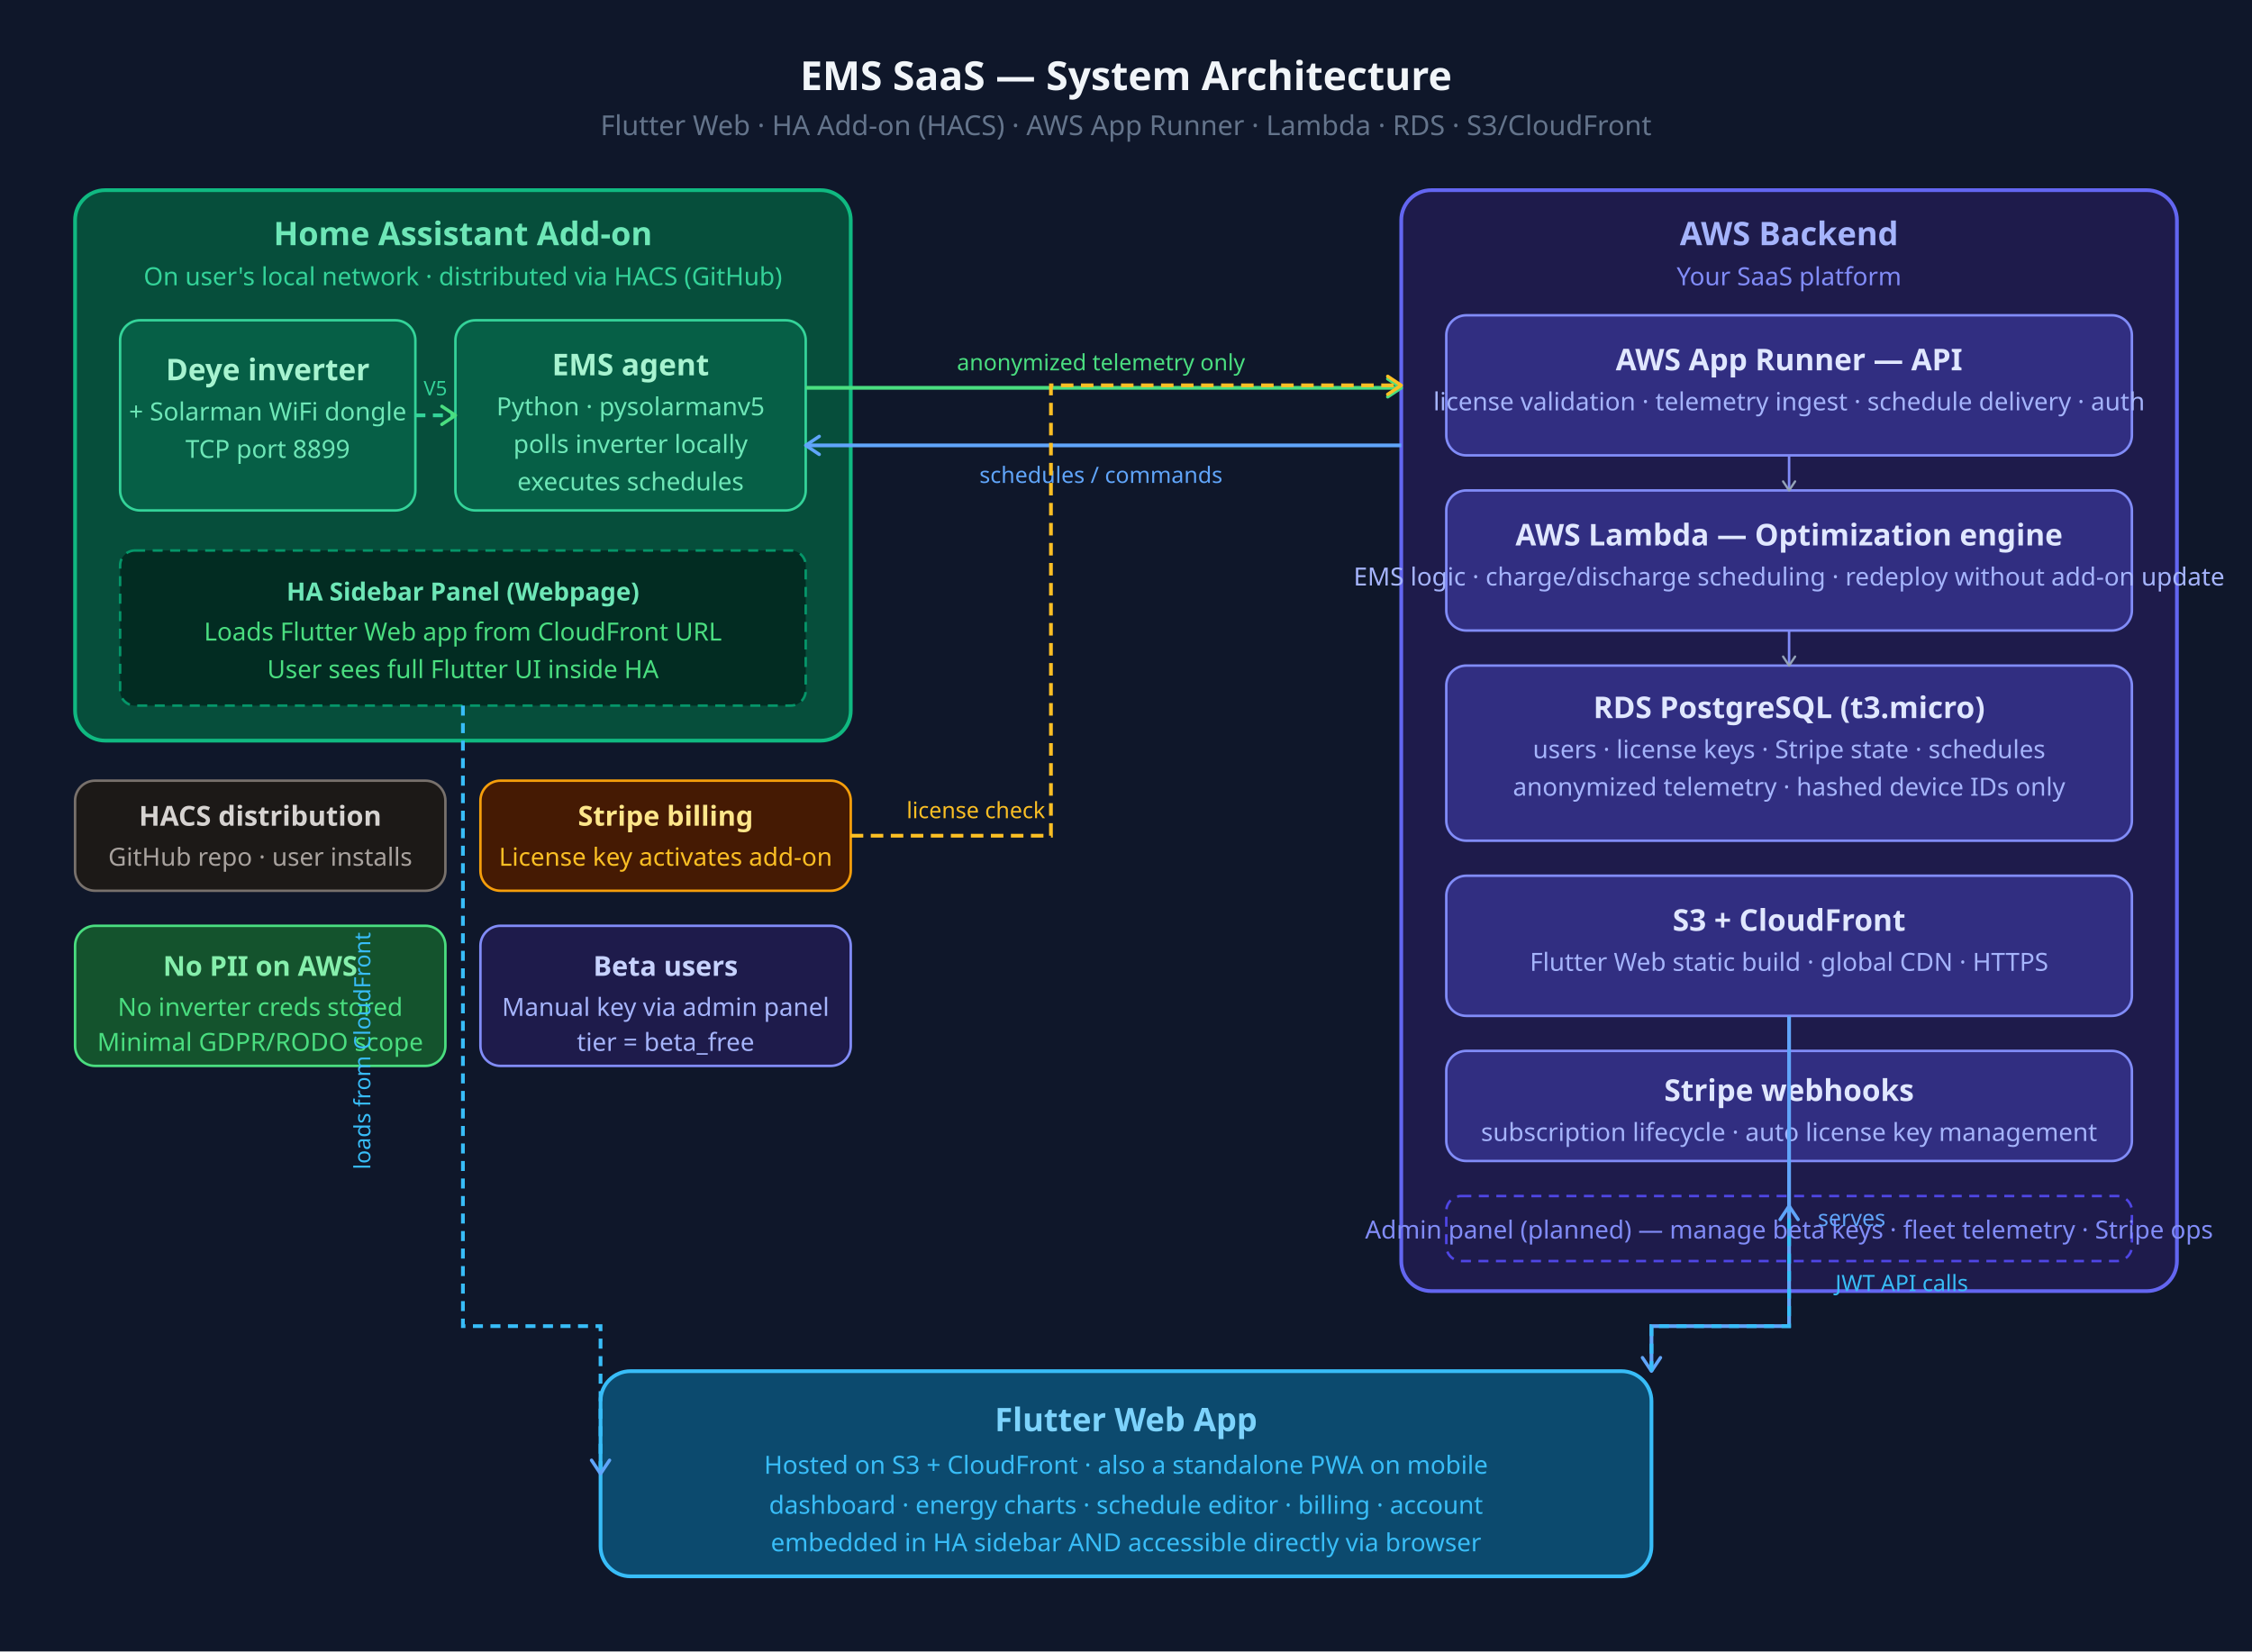
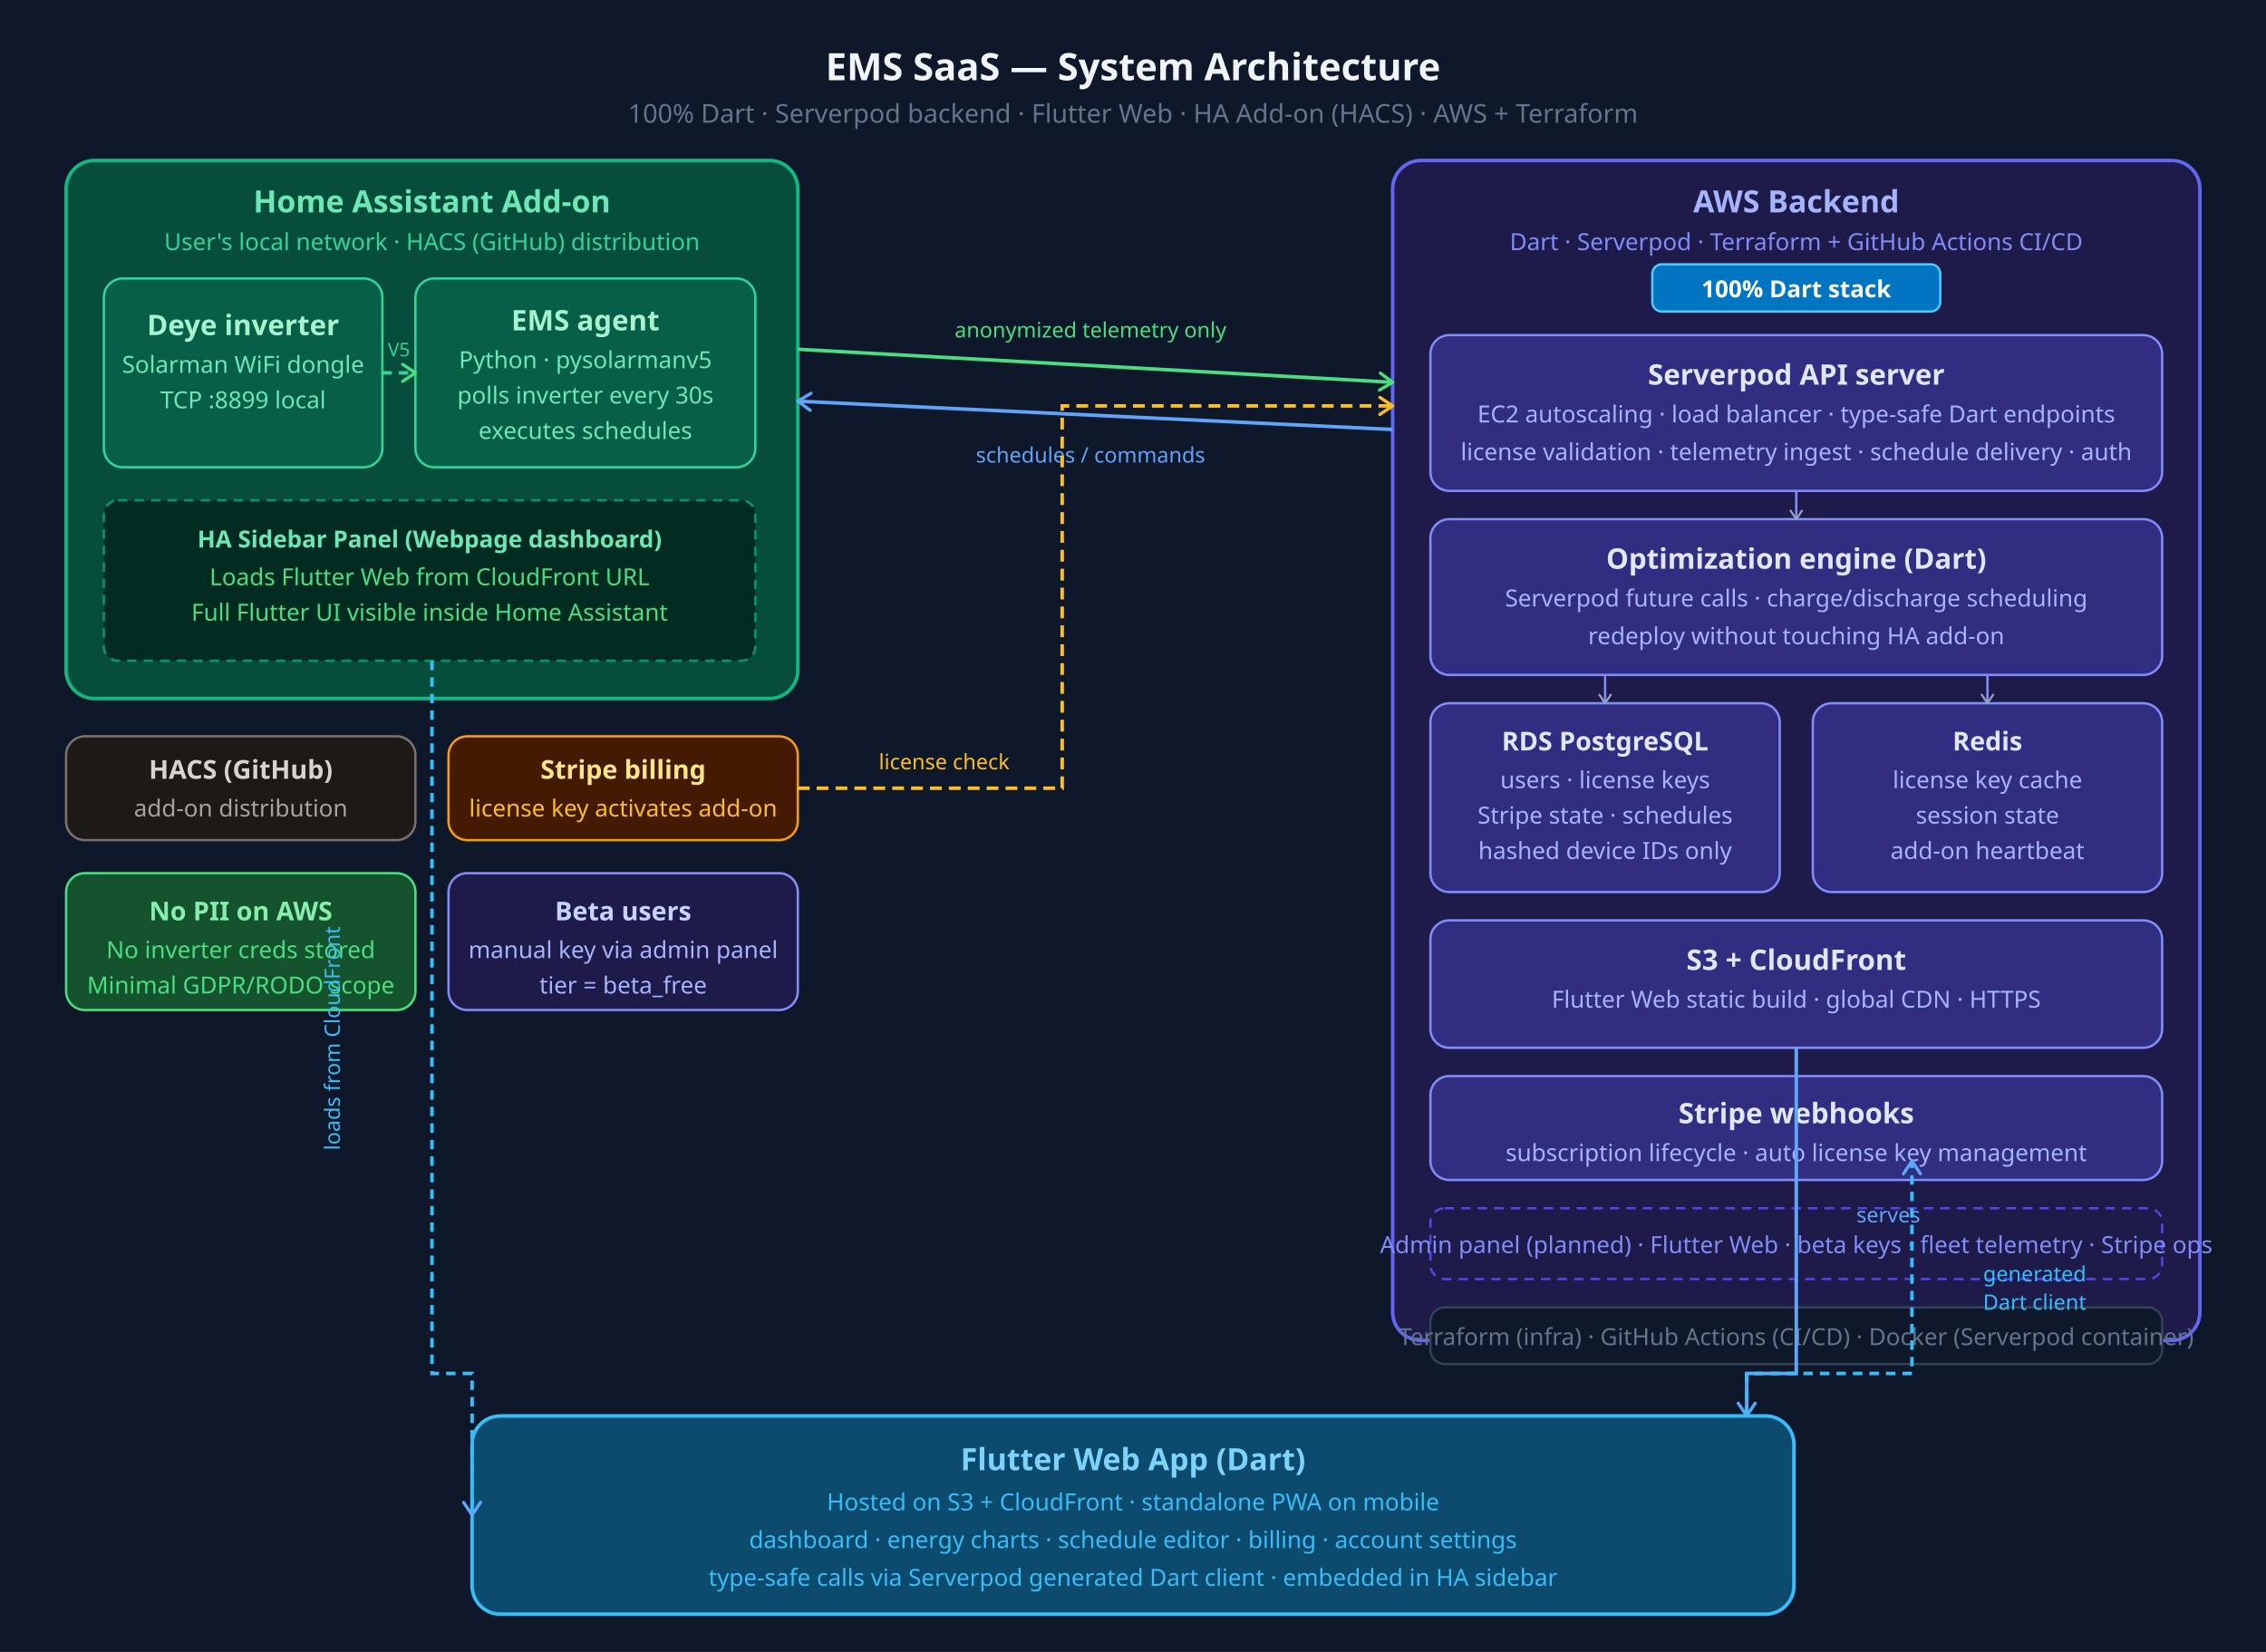
- <svg xmlns="http://www.w3.org/2000/svg" viewBox="0 0 900 660" width="900" height="660">
+ <svg xmlns="http://www.w3.org/2000/svg" viewBox="0 0 960 700" width="960" height="700">
  <defs>
-     <marker id="arrow" viewBox="0 0 10 10" refX="8" refY="5" markerWidth="6" markerHeight="6" orient="auto-start-reverse">
+     <marker id="arr" viewBox="0 0 10 10" refX="8" refY="5" markerWidth="6" markerHeight="6" orient="auto-start-reverse">
      <path d="M2 1L8 5L2 9" fill="none" stroke="#94a3b8" stroke-width="1.5" stroke-linecap="round" stroke-linejoin="round" />
    </marker>
-     <marker id="arrow-green" viewBox="0 0 10 10" refX="8" refY="5" markerWidth="6" markerHeight="6" orient="auto-start-reverse">
+     <marker id="arr-green" viewBox="0 0 10 10" refX="8" refY="5" markerWidth="6" markerHeight="6" orient="auto-start-reverse">
      <path d="M2 1L8 5L2 9" fill="none" stroke="#4ade80" stroke-width="1.5" stroke-linecap="round" stroke-linejoin="round" />
    </marker>
-     <marker id="arrow-blue" viewBox="0 0 10 10" refX="8" refY="5" markerWidth="6" markerHeight="6" orient="auto-start-reverse">
+     <marker id="arr-blue" viewBox="0 0 10 10" refX="8" refY="5" markerWidth="6" markerHeight="6" orient="auto-start-reverse">
      <path d="M2 1L8 5L2 9" fill="none" stroke="#60a5fa" stroke-width="1.5" stroke-linecap="round" stroke-linejoin="round" />
    </marker>
-     <marker id="arrow-amber" viewBox="0 0 10 10" refX="8" refY="5" markerWidth="6" markerHeight="6" orient="auto-start-reverse">
+     <marker id="arr-amber" viewBox="0 0 10 10" refX="8" refY="5" markerWidth="6" markerHeight="6" orient="auto-start-reverse">
      <path d="M2 1L8 5L2 9" fill="none" stroke="#fbbf24" stroke-width="1.5" stroke-linecap="round" stroke-linejoin="round" />
    </marker>
  </defs>
-   <rect width="900" height="660" fill="#0f172a" />
-   <text x="450" y="36" text-anchor="middle" font-family="system-ui, sans-serif" font-size="16" font-weight="600" fill="#f1f5f9">EMS SaaS — System Architecture</text>
-   <text x="450" y="54" text-anchor="middle" font-family="system-ui, sans-serif" font-size="11" fill="#64748b">Flutter Web · HA Add-on (HACS) · AWS App Runner · Lambda · RDS · S3/CloudFront</text>
-   <rect x="30" y="76" width="310" height="220" rx="12" fill="#064e3b" stroke="#10b981" stroke-width="1.5" />
-   <text x="185" y="98" text-anchor="middle" font-family="system-ui, sans-serif" font-size="13" font-weight="600" fill="#6ee7b7">Home Assistant Add-on</text>
-   <text x="185" y="114" text-anchor="middle" font-family="system-ui, sans-serif" font-size="10" fill="#34d399">On user's local network · distributed via HACS (GitHub)</text>
-   <rect x="48" y="128" width="118" height="76" rx="8" fill="#065f46" stroke="#34d399" stroke-width="1" />
-   <text x="107" y="152" text-anchor="middle" font-family="system-ui, sans-serif" font-size="12" font-weight="600" fill="#a7f3d0">Deye inverter</text>
-   <text x="107" y="168" text-anchor="middle" font-family="system-ui, sans-serif" font-size="10" fill="#6ee7b7">+ Solarman WiFi dongle</text>
-   <text x="107" y="183" text-anchor="middle" font-family="system-ui, sans-serif" font-size="10" fill="#6ee7b7">TCP port 8899</text>
-   <rect x="182" y="128" width="140" height="76" rx="8" fill="#065f46" stroke="#34d399" stroke-width="1" />
-   <text x="252" y="150" text-anchor="middle" font-family="system-ui, sans-serif" font-size="12" font-weight="600" fill="#a7f3d0">EMS agent</text>
-   <text x="252" y="166" text-anchor="middle" font-family="system-ui, sans-serif" font-size="10" fill="#6ee7b7">Python · pysolarmanv5</text>
-   <text x="252" y="181" text-anchor="middle" font-family="system-ui, sans-serif" font-size="10" fill="#6ee7b7">polls inverter locally</text>
-   <text x="252" y="196" text-anchor="middle" font-family="system-ui, sans-serif" font-size="10" fill="#6ee7b7">executes schedules</text>
-   <line x1="166" y1="166" x2="182" y2="166" stroke="#34d399" stroke-width="1.5" stroke-dasharray="4 3" marker-end="url(#arrow-green)" />
-   <text x="174" y="158" text-anchor="middle" font-family="system-ui, sans-serif" font-size="8" fill="#34d399">V5</text>
-   <rect x="48" y="220" width="274" height="62" rx="6" fill="#022c22" stroke="#059669" stroke-width="1" stroke-dasharray="4 3" />
-   <text x="185" y="240" text-anchor="middle" font-family="system-ui, sans-serif" font-size="10" font-weight="600" fill="#6ee7b7">HA Sidebar Panel (Webpage)</text>
-   <text x="185" y="256" text-anchor="middle" font-family="system-ui, sans-serif" font-size="10" fill="#4ade80">Loads Flutter Web app from CloudFront URL</text>
-   <text x="185" y="271" text-anchor="middle" font-family="system-ui, sans-serif" font-size="10" fill="#4ade80">User sees full Flutter UI inside HA</text>
-   <rect x="30" y="312" width="148" height="44" rx="8" fill="#1c1917" stroke="#78716c" stroke-width="1" />
-   <text x="104" y="330" text-anchor="middle" font-family="system-ui, sans-serif" font-size="11" font-weight="600" fill="#d6d3d1">HACS distribution</text>
-   <text x="104" y="346" text-anchor="middle" font-family="system-ui, sans-serif" font-size="10" fill="#a8a29e">GitHub repo · user installs</text>
-   <rect x="30" y="370" width="148" height="56" rx="8" fill="#14532d" stroke="#4ade80" stroke-width="1" />
-   <text x="104" y="390" text-anchor="middle" font-family="system-ui, sans-serif" font-size="11" font-weight="600" fill="#86efac">No PII on AWS</text>
-   <text x="104" y="406" text-anchor="middle" font-family="system-ui, sans-serif" font-size="10" fill="#4ade80">No inverter creds stored</text>
-   <text x="104" y="420" text-anchor="middle" font-family="system-ui, sans-serif" font-size="10" fill="#4ade80">Minimal GDPR/RODO scope</text>
-   <rect x="192" y="312" width="148" height="44" rx="8" fill="#451a03" stroke="#f59e0b" stroke-width="1" />
-   <text x="266" y="330" text-anchor="middle" font-family="system-ui, sans-serif" font-size="11" font-weight="600" fill="#fde68a">Stripe billing</text>
-   <text x="266" y="346" text-anchor="middle" font-family="system-ui, sans-serif" font-size="10" fill="#fbbf24">License key activates add-on</text>
-   <rect x="192" y="370" width="148" height="56" rx="8" fill="#1e1b4b" stroke="#818cf8" stroke-width="1" />
-   <text x="266" y="390" text-anchor="middle" font-family="system-ui, sans-serif" font-size="11" font-weight="600" fill="#c7d2fe">Beta users</text>
-   <text x="266" y="406" text-anchor="middle" font-family="system-ui, sans-serif" font-size="10" fill="#a5b4fc">Manual key via admin panel</text>
-   <text x="266" y="420" text-anchor="middle" font-family="system-ui, sans-serif" font-size="10" fill="#a5b4fc">tier = beta_free</text>
-   <rect x="560" y="76" width="310" height="440" rx="12" fill="#1e1b4b" stroke="#6366f1" stroke-width="1.5" />
-   <text x="715" y="98" text-anchor="middle" font-family="system-ui, sans-serif" font-size="13" font-weight="600" fill="#a5b4fc">AWS Backend</text>
-   <text x="715" y="114" text-anchor="middle" font-family="system-ui, sans-serif" font-size="10" fill="#818cf8">Your SaaS platform</text>
-   <rect x="578" y="126" width="274" height="56" rx="8" fill="#312e81" stroke="#818cf8" stroke-width="1" />
-   <text x="715" y="148" text-anchor="middle" font-family="system-ui, sans-serif" font-size="12" font-weight="600" fill="#e0e7ff">AWS App Runner — API</text>
-   <text x="715" y="164" text-anchor="middle" font-family="system-ui, sans-serif" font-size="10" fill="#a5b4fc">license validation · telemetry ingest · schedule delivery · auth</text>
-   <rect x="578" y="196" width="274" height="56" rx="8" fill="#312e81" stroke="#818cf8" stroke-width="1" />
-   <text x="715" y="218" text-anchor="middle" font-family="system-ui, sans-serif" font-size="12" font-weight="600" fill="#e0e7ff">AWS Lambda — Optimization engine</text>
-   <text x="715" y="234" text-anchor="middle" font-family="system-ui, sans-serif" font-size="10" fill="#a5b4fc">EMS logic · charge/discharge scheduling · redeploy without add-on update</text>
-   <rect x="578" y="266" width="274" height="70" rx="8" fill="#312e81" stroke="#818cf8" stroke-width="1" />
-   <text x="715" y="287" text-anchor="middle" font-family="system-ui, sans-serif" font-size="12" font-weight="600" fill="#e0e7ff">RDS PostgreSQL (t3.micro)</text>
-   <text x="715" y="303" text-anchor="middle" font-family="system-ui, sans-serif" font-size="10" fill="#a5b4fc">users · license keys · Stripe state · schedules</text>
-   <text x="715" y="318" text-anchor="middle" font-family="system-ui, sans-serif" font-size="10" fill="#a5b4fc">anonymized telemetry · hashed device IDs only</text>
-   <rect x="578" y="350" width="274" height="56" rx="8" fill="#312e81" stroke="#818cf8" stroke-width="1" />
-   <text x="715" y="372" text-anchor="middle" font-family="system-ui, sans-serif" font-size="12" font-weight="600" fill="#e0e7ff">S3 + CloudFront</text>
-   <text x="715" y="388" text-anchor="middle" font-family="system-ui, sans-serif" font-size="10" fill="#a5b4fc">Flutter Web static build · global CDN · HTTPS</text>
-   <rect x="578" y="420" width="274" height="44" rx="8" fill="#312e81" stroke="#818cf8" stroke-width="1" />
-   <text x="715" y="440" text-anchor="middle" font-family="system-ui, sans-serif" font-size="12" font-weight="600" fill="#e0e7ff">Stripe webhooks</text>
-   <text x="715" y="456" text-anchor="middle" font-family="system-ui, sans-serif" font-size="10" fill="#a5b4fc">subscription lifecycle · auto license key management</text>
-   <rect x="578" y="478" width="274" height="26" rx="6" fill="#1e1b4b" stroke="#4f46e5" stroke-width="1" stroke-dasharray="4 3" />
-   <text x="715" y="495" text-anchor="middle" font-family="system-ui, sans-serif" font-size="10" fill="#818cf8">Admin panel (planned) — manage beta keys · fleet telemetry · Stripe ops</text>
-   <rect x="240" y="548" width="420" height="82" rx="12" fill="#0c4a6e" stroke="#38bdf8" stroke-width="1.5" />
-   <text x="450" y="572" text-anchor="middle" font-family="system-ui, sans-serif" font-size="13" font-weight="600" fill="#7dd3fc">Flutter Web App</text>
-   <text x="450" y="589" text-anchor="middle" font-family="system-ui, sans-serif" font-size="10" fill="#38bdf8">Hosted on S3 + CloudFront · also a standalone PWA on mobile</text>
-   <text x="450" y="605" text-anchor="middle" font-family="system-ui, sans-serif" font-size="10" fill="#38bdf8">dashboard · energy charts · schedule editor · billing · account</text>
-   <text x="450" y="620" text-anchor="middle" font-family="system-ui, sans-serif" font-size="10" fill="#38bdf8">embedded in HA sidebar AND accessible directly via browser</text>
-   <path d="M322 155 L560 155" fill="none" stroke="#4ade80" stroke-width="1.5" marker-end="url(#arrow-green)" />
-   <text x="440" y="148" text-anchor="middle" font-family="system-ui, sans-serif" font-size="9" fill="#4ade80">anonymized telemetry only</text>
-   <path d="M560 178 L322 178" fill="none" stroke="#60a5fa" stroke-width="1.5" marker-end="url(#arrow-blue)" />
-   <text x="440" y="193" text-anchor="middle" font-family="system-ui, sans-serif" font-size="9" fill="#60a5fa">schedules / commands</text>
-   <path d="M340 334 L420 334 L420 154 L560 154" fill="none" stroke="#fbbf24" stroke-width="1.5" stroke-dasharray="5 3" marker-end="url(#arrow-amber)" />
-   <text x="390" y="327" text-anchor="middle" font-family="system-ui, sans-serif" font-size="9" fill="#fbbf24">license check</text>
-   <path d="M715 406 L715 530 L660 530 L660 548" fill="none" stroke="#60a5fa" stroke-width="1.5" marker-end="url(#arrow-blue)" />
-   <text x="740" y="490" text-anchor="middle" font-family="system-ui, sans-serif" font-size="9" fill="#60a5fa">serves</text>
-   <path d="M660 548 L660 530 L715 530 L715 482" fill="none" stroke="#38bdf8" stroke-width="1.5" stroke-dasharray="4 3" marker-end="url(#arrow-blue)" />
-   <text x="760" y="516" text-anchor="middle" font-family="system-ui, sans-serif" font-size="9" fill="#38bdf8">JWT API calls</text>
-   <path d="M185 282 L185 530 L240 530 L240 589" fill="none" stroke="#38bdf8" stroke-width="1.5" stroke-dasharray="4 3" marker-end="url(#arrow-blue)" />
-   <text x="148" y="420" text-anchor="middle" font-family="system-ui, sans-serif" font-size="9" fill="#38bdf8" transform="rotate(-90, 148, 420)">loads from CloudFront</text>
-   <line x1="715" y1="182" x2="715" y2="196" stroke="#818cf8" stroke-width="1" marker-end="url(#arrow)" />
-   <line x1="715" y1="252" x2="715" y2="266" stroke="#818cf8" stroke-width="1" marker-end="url(#arrow)" />
+   <rect width="960" height="700" fill="#0f172a" />
+   <text x="480" y="34" text-anchor="middle" font-family="system-ui,sans-serif" font-size="16" font-weight="700" fill="#f1f5f9">EMS SaaS — System Architecture</text>
+   <text x="480" y="52" text-anchor="middle" font-family="system-ui,sans-serif" font-size="11" fill="#64748b">100% Dart · Serverpod backend · Flutter Web · HA Add-on (HACS) · AWS + Terraform</text>
+   <rect x="28" y="68" width="310" height="228" rx="12" fill="#064e3b" stroke="#10b981" stroke-width="1.5" />
+   <text x="183" y="90" text-anchor="middle" font-family="system-ui,sans-serif" font-size="13" font-weight="600" fill="#6ee7b7">Home Assistant Add-on</text>
+   <text x="183" y="106" text-anchor="middle" font-family="system-ui,sans-serif" font-size="10" fill="#34d399">User's local network · HACS (GitHub) distribution</text>
+   <rect x="44" y="118" width="118" height="80" rx="8" fill="#065f46" stroke="#34d399" stroke-width="1" />
+   <text x="103" y="142" text-anchor="middle" font-family="system-ui,sans-serif" font-size="12" font-weight="600" fill="#a7f3d0">Deye inverter</text>
+   <text x="103" y="158" text-anchor="middle" font-family="system-ui,sans-serif" font-size="10" fill="#6ee7b7">Solarman WiFi dongle</text>
+   <text x="103" y="173" text-anchor="middle" font-family="system-ui,sans-serif" font-size="10" fill="#6ee7b7">TCP :8899 local</text>
+   <rect x="176" y="118" width="144" height="80" rx="8" fill="#065f46" stroke="#34d399" stroke-width="1" />
+   <text x="248" y="140" text-anchor="middle" font-family="system-ui,sans-serif" font-size="12" font-weight="600" fill="#a7f3d0">EMS agent</text>
+   <text x="248" y="156" text-anchor="middle" font-family="system-ui,sans-serif" font-size="10" fill="#6ee7b7">Python · pysolarmanv5</text>
+   <text x="248" y="171" text-anchor="middle" font-family="system-ui,sans-serif" font-size="10" fill="#6ee7b7">polls inverter every 30s</text>
+   <text x="248" y="186" text-anchor="middle" font-family="system-ui,sans-serif" font-size="10" fill="#6ee7b7">executes schedules</text>
+   <line x1="162" y1="158" x2="176" y2="158" stroke="#34d399" stroke-width="1.5" stroke-dasharray="4 3" marker-end="url(#arr-green)" />
+   <text x="169" y="151" text-anchor="middle" font-family="system-ui,sans-serif" font-size="8" fill="#34d399">V5</text>
+   <rect x="44" y="212" width="276" height="68" rx="6" fill="#022c22" stroke="#059669" stroke-width="1" stroke-dasharray="4 3" />
+   <text x="182" y="232" text-anchor="middle" font-family="system-ui,sans-serif" font-size="10" font-weight="600" fill="#6ee7b7">HA Sidebar Panel (Webpage dashboard)</text>
+   <text x="182" y="248" text-anchor="middle" font-family="system-ui,sans-serif" font-size="10" fill="#4ade80">Loads Flutter Web from CloudFront URL</text>
+   <text x="182" y="263" text-anchor="middle" font-family="system-ui,sans-serif" font-size="10" fill="#4ade80">Full Flutter UI visible inside Home Assistant</text>
+   <rect x="28" y="312" width="148" height="44" rx="8" fill="#1c1917" stroke="#78716c" stroke-width="1" />
+   <text x="102" y="330" text-anchor="middle" font-family="system-ui,sans-serif" font-size="11" font-weight="600" fill="#d6d3d1">HACS (GitHub)</text>
+   <text x="102" y="346" text-anchor="middle" font-family="system-ui,sans-serif" font-size="10" fill="#a8a29e">add-on distribution</text>
+   <rect x="28" y="370" width="148" height="58" rx="8" fill="#14532d" stroke="#4ade80" stroke-width="1" />
+   <text x="102" y="390" text-anchor="middle" font-family="system-ui,sans-serif" font-size="11" font-weight="600" fill="#86efac">No PII on AWS</text>
+   <text x="102" y="406" text-anchor="middle" font-family="system-ui,sans-serif" font-size="10" fill="#4ade80">No inverter creds stored</text>
+   <text x="102" y="421" text-anchor="middle" font-family="system-ui,sans-serif" font-size="10" fill="#4ade80">Minimal GDPR/RODO scope</text>
+   <rect x="190" y="312" width="148" height="44" rx="8" fill="#451a03" stroke="#f59e0b" stroke-width="1" />
+   <text x="264" y="330" text-anchor="middle" font-family="system-ui,sans-serif" font-size="11" font-weight="600" fill="#fde68a">Stripe billing</text>
+   <text x="264" y="346" text-anchor="middle" font-family="system-ui,sans-serif" font-size="10" fill="#fbbf24">license key activates add-on</text>
+   <rect x="190" y="370" width="148" height="58" rx="8" fill="#1e1b4b" stroke="#818cf8" stroke-width="1" />
+   <text x="264" y="390" text-anchor="middle" font-family="system-ui,sans-serif" font-size="11" font-weight="600" fill="#c7d2fe">Beta users</text>
+   <text x="264" y="406" text-anchor="middle" font-family="system-ui,sans-serif" font-size="10" fill="#a5b4fc">manual key via admin panel</text>
+   <text x="264" y="421" text-anchor="middle" font-family="system-ui,sans-serif" font-size="10" fill="#a5b4fc">tier = beta_free</text>
+   <rect x="590" y="68" width="342" height="500" rx="12" fill="#1e1b4b" stroke="#6366f1" stroke-width="1.5" />
+   <text x="761" y="90" text-anchor="middle" font-family="system-ui,sans-serif" font-size="13" font-weight="600" fill="#a5b4fc">AWS Backend</text>
+   <text x="761" y="106" text-anchor="middle" font-family="system-ui,sans-serif" font-size="10" fill="#818cf8">Dart · Serverpod · Terraform + GitHub Actions CI/CD</text>
+   <rect x="700" y="112" width="122" height="20" rx="4" fill="#0175c2" stroke="#54c5f8" stroke-width="1" />
+   <text x="761" y="126" text-anchor="middle" font-family="system-ui,sans-serif" font-size="10" font-weight="700" fill="#ffffff">100% Dart stack</text>
+   <rect x="606" y="142" width="310" height="66" rx="8" fill="#312e81" stroke="#818cf8" stroke-width="1" />
+   <text x="761" y="163" text-anchor="middle" font-family="system-ui,sans-serif" font-size="12" font-weight="600" fill="#e0e7ff">Serverpod API server</text>
+   <text x="761" y="179" text-anchor="middle" font-family="system-ui,sans-serif" font-size="10" fill="#a5b4fc">EC2 autoscaling · load balancer · type-safe Dart endpoints</text>
+   <text x="761" y="195" text-anchor="middle" font-family="system-ui,sans-serif" font-size="10" fill="#a5b4fc">license validation · telemetry ingest · schedule delivery · auth</text>
+   <rect x="606" y="220" width="310" height="66" rx="8" fill="#312e81" stroke="#818cf8" stroke-width="1" />
+   <text x="761" y="241" text-anchor="middle" font-family="system-ui,sans-serif" font-size="12" font-weight="600" fill="#e0e7ff">Optimization engine (Dart)</text>
+   <text x="761" y="257" text-anchor="middle" font-family="system-ui,sans-serif" font-size="10" fill="#a5b4fc">Serverpod future calls · charge/discharge scheduling</text>
+   <text x="761" y="273" text-anchor="middle" font-family="system-ui,sans-serif" font-size="10" fill="#a5b4fc">redeploy without touching HA add-on</text>
+   <rect x="606" y="298" width="148" height="80" rx="8" fill="#312e81" stroke="#818cf8" stroke-width="1" />
+   <text x="680" y="318" text-anchor="middle" font-family="system-ui,sans-serif" font-size="11" font-weight="600" fill="#e0e7ff">RDS PostgreSQL</text>
+   <text x="680" y="334" text-anchor="middle" font-family="system-ui,sans-serif" font-size="10" fill="#a5b4fc">users · license keys</text>
+   <text x="680" y="349" text-anchor="middle" font-family="system-ui,sans-serif" font-size="10" fill="#a5b4fc">Stripe state · schedules</text>
+   <text x="680" y="364" text-anchor="middle" font-family="system-ui,sans-serif" font-size="10" fill="#a5b4fc">hashed device IDs only</text>
+   <rect x="768" y="298" width="148" height="80" rx="8" fill="#312e81" stroke="#818cf8" stroke-width="1" />
+   <text x="842" y="318" text-anchor="middle" font-family="system-ui,sans-serif" font-size="11" font-weight="600" fill="#e0e7ff">Redis</text>
+   <text x="842" y="334" text-anchor="middle" font-family="system-ui,sans-serif" font-size="10" fill="#a5b4fc">license key cache</text>
+   <text x="842" y="349" text-anchor="middle" font-family="system-ui,sans-serif" font-size="10" fill="#a5b4fc">session state</text>
+   <text x="842" y="364" text-anchor="middle" font-family="system-ui,sans-serif" font-size="10" fill="#a5b4fc">add-on heartbeat</text>
+   <rect x="606" y="390" width="310" height="54" rx="8" fill="#312e81" stroke="#818cf8" stroke-width="1" />
+   <text x="761" y="411" text-anchor="middle" font-family="system-ui,sans-serif" font-size="12" font-weight="600" fill="#e0e7ff">S3 + CloudFront</text>
+   <text x="761" y="427" text-anchor="middle" font-family="system-ui,sans-serif" font-size="10" fill="#a5b4fc">Flutter Web static build · global CDN · HTTPS</text>
+   <rect x="606" y="456" width="310" height="44" rx="8" fill="#312e81" stroke="#818cf8" stroke-width="1" />
+   <text x="761" y="476" text-anchor="middle" font-family="system-ui,sans-serif" font-size="12" font-weight="600" fill="#e0e7ff">Stripe webhooks</text>
+   <text x="761" y="492" text-anchor="middle" font-family="system-ui,sans-serif" font-size="10" fill="#a5b4fc">subscription lifecycle · auto license key management</text>
+   <rect x="606" y="512" width="310" height="30" rx="6" fill="#1e1b4b" stroke="#4f46e5" stroke-width="1" stroke-dasharray="4 3" />
+   <text x="761" y="531" text-anchor="middle" font-family="system-ui,sans-serif" font-size="10" fill="#818cf8">Admin panel (planned) · Flutter Web · beta keys · fleet telemetry · Stripe ops</text>
+   <rect x="606" y="554" width="310" height="24" rx="6" fill="#0f172a" stroke="#334155" stroke-width="1" />
+   <text x="761" y="570" text-anchor="middle" font-family="system-ui,sans-serif" font-size="10" fill="#64748b">Terraform (infra) · GitHub Actions (CI/CD) · Docker (Serverpod container)</text>
+   <rect x="200" y="600" width="560" height="84" rx="12" fill="#0c4a6e" stroke="#38bdf8" stroke-width="1.5" />
+   <text x="480" y="623" text-anchor="middle" font-family="system-ui,sans-serif" font-size="13" font-weight="600" fill="#7dd3fc">Flutter Web App (Dart)</text>
+   <text x="480" y="640" text-anchor="middle" font-family="system-ui,sans-serif" font-size="10" fill="#38bdf8">Hosted on S3 + CloudFront · standalone PWA on mobile</text>
+   <text x="480" y="656" text-anchor="middle" font-family="system-ui,sans-serif" font-size="10" fill="#38bdf8">dashboard · energy charts · schedule editor · billing · account settings</text>
+   <text x="480" y="672" text-anchor="middle" font-family="system-ui,sans-serif" font-size="10" fill="#38bdf8">type-safe calls via Serverpod generated Dart client · embedded in HA sidebar</text>
+   <path d="M338 148 L590 162" fill="none" stroke="#4ade80" stroke-width="1.5" marker-end="url(#arr-green)" />
+   <text x="462" y="143" text-anchor="middle" font-family="system-ui,sans-serif" font-size="9" fill="#4ade80">anonymized telemetry only</text>
+   <path d="M590 182 L338 170" fill="none" stroke="#60a5fa" stroke-width="1.5" marker-end="url(#arr-blue)" />
+   <text x="462" y="196" text-anchor="middle" font-family="system-ui,sans-serif" font-size="9" fill="#60a5fa">schedules / commands</text>
+   <path d="M338 334 L450 334 L450 172 L590 172" fill="none" stroke="#fbbf24" stroke-width="1.5" stroke-dasharray="5 3" marker-end="url(#arr-amber)" />
+   <text x="400" y="326" text-anchor="middle" font-family="system-ui,sans-serif" font-size="9" fill="#fbbf24">license check</text>
+   <path d="M761 444 L761 582 L740 582 L740 600" fill="none" stroke="#60a5fa" stroke-width="1.5" marker-end="url(#arr-blue)" />
+   <text x="800" y="518" text-anchor="middle" font-family="system-ui,sans-serif" font-size="9" fill="#60a5fa">serves</text>
+   <path d="M740 600 L740 582 L810 582 L810 492" fill="none" stroke="#38bdf8" stroke-width="1.5" stroke-dasharray="4 3" marker-end="url(#arr-blue)" />
+   <text x="862" y="543" text-anchor="middle" font-family="system-ui,sans-serif" font-size="9" fill="#38bdf8">generated</text>
+   <text x="862" y="555" text-anchor="middle" font-family="system-ui,sans-serif" font-size="9" fill="#38bdf8">Dart client</text>
+   <path d="M183 280 L183 582 L200 582 L200 642" fill="none" stroke="#38bdf8" stroke-width="1.5" stroke-dasharray="4 3" marker-end="url(#arr-blue)" />
+   <text x="144" y="440" text-anchor="middle" font-family="system-ui,sans-serif" font-size="9" fill="#38bdf8" transform="rotate(-90,144,440)">loads from CloudFront</text>
+   <line x1="761" y1="208" x2="761" y2="220" stroke="#818cf8" stroke-width="1" marker-end="url(#arr)" />
+   <line x1="680" y1="286" x2="680" y2="298" stroke="#818cf8" stroke-width="1" marker-end="url(#arr)" />
+   <line x1="842" y1="286" x2="842" y2="298" stroke="#818cf8" stroke-width="1" marker-end="url(#arr)" />
</svg>
